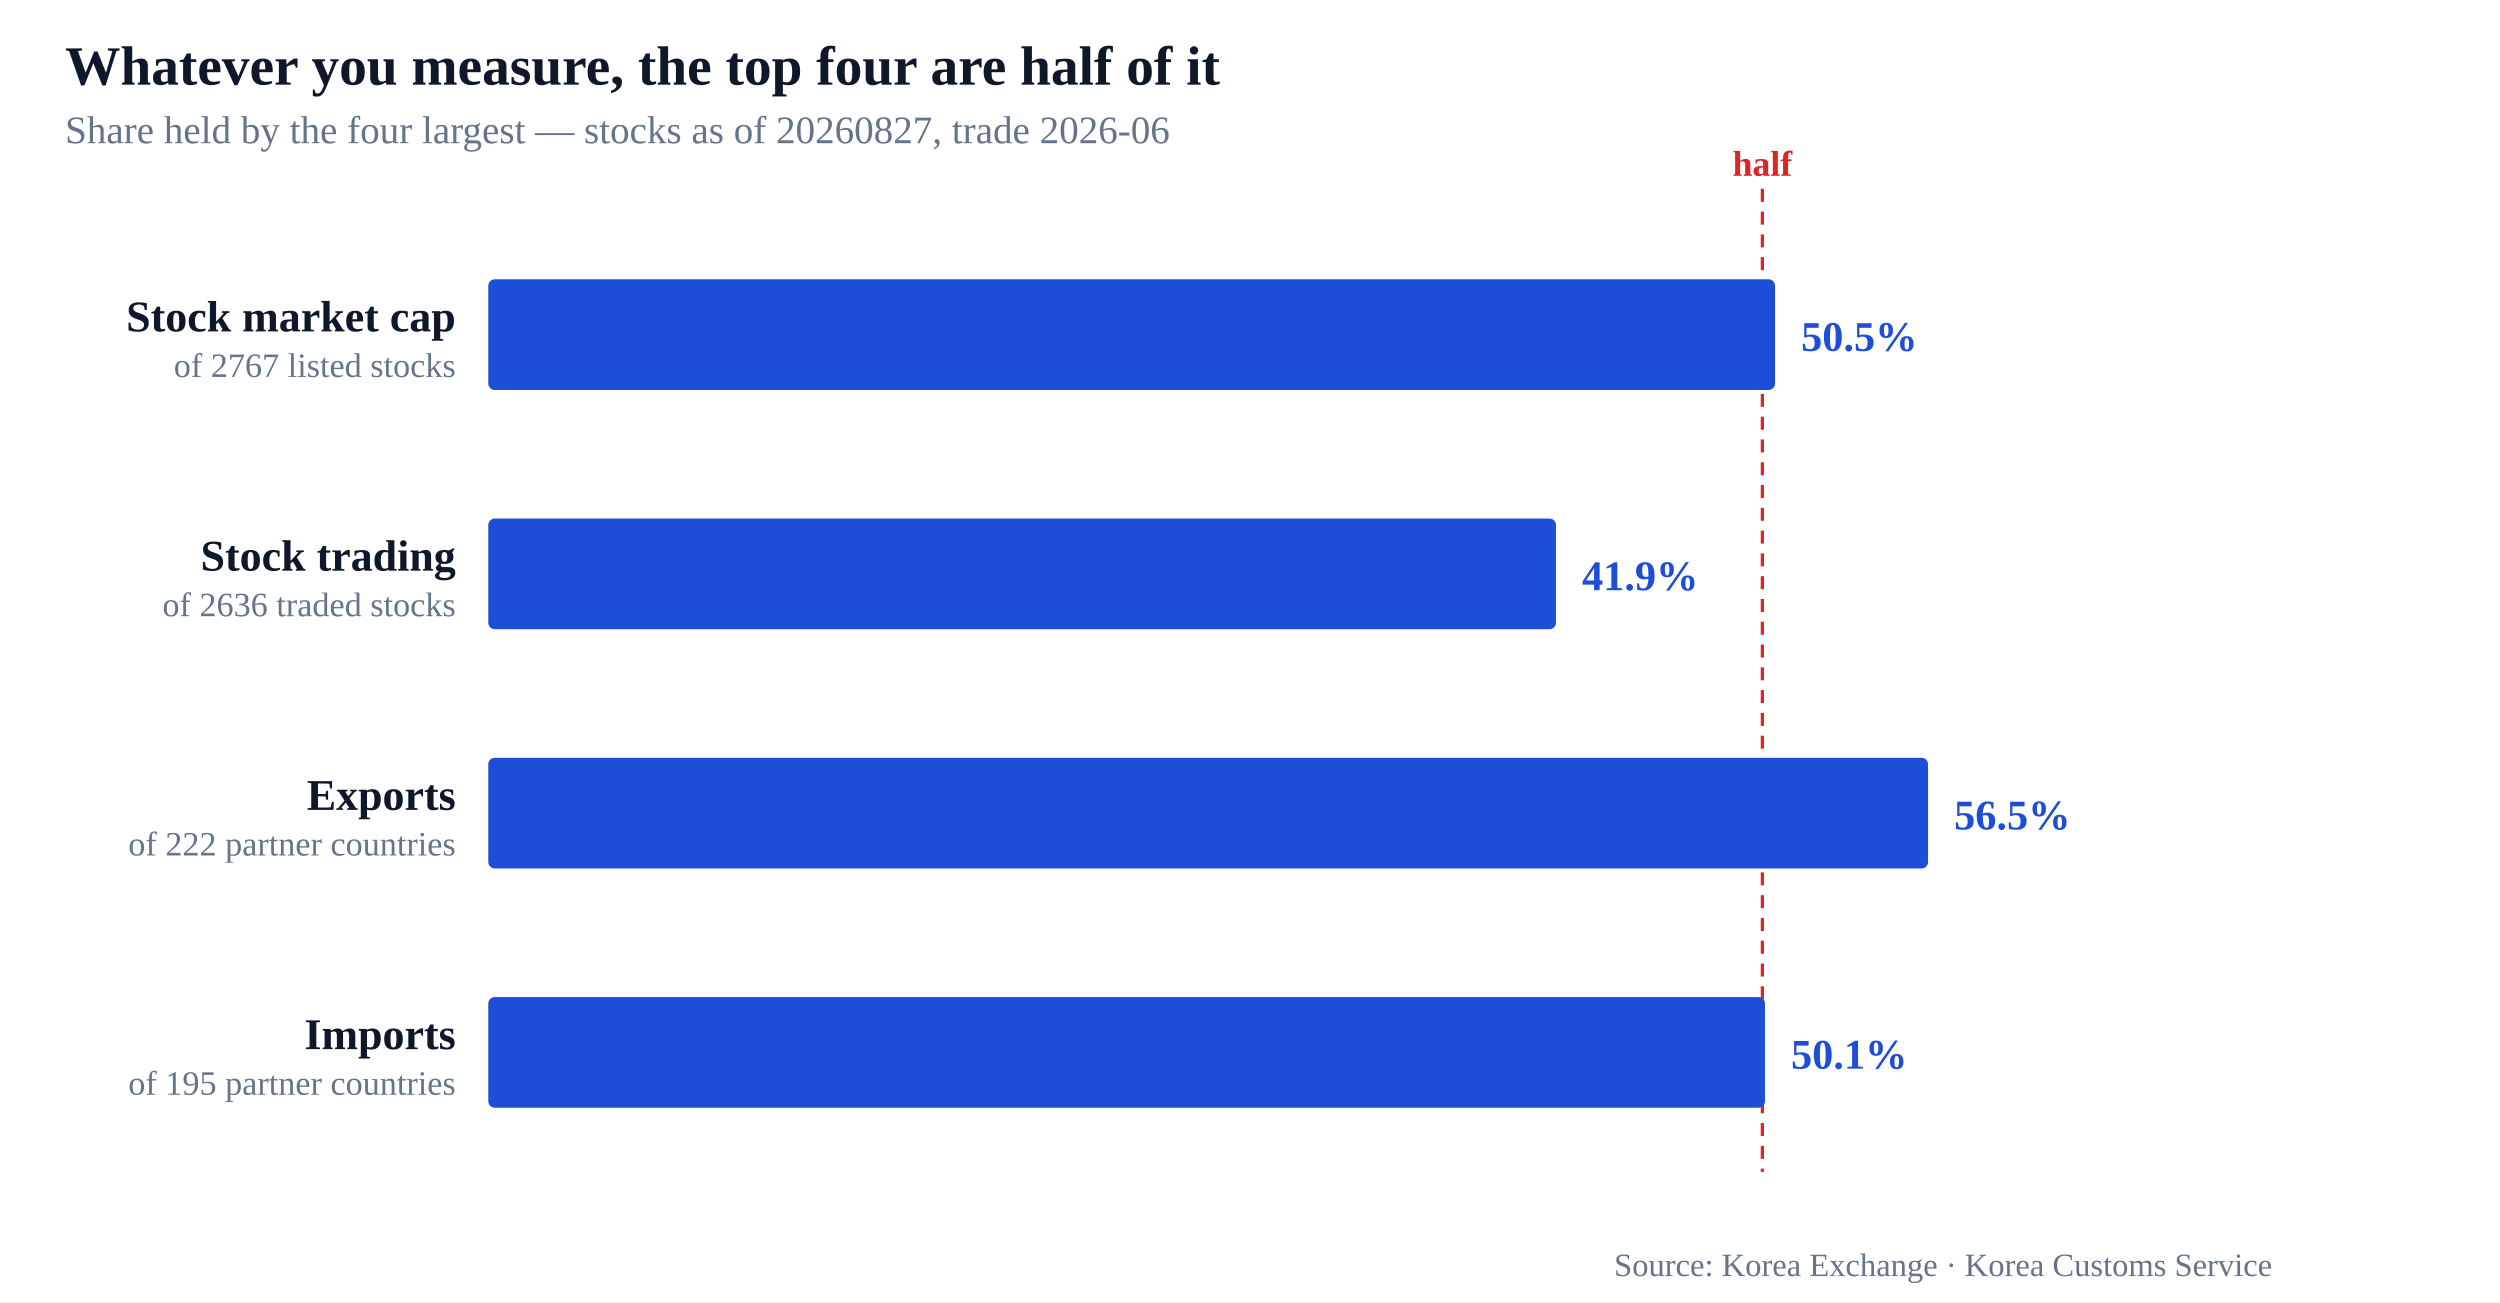
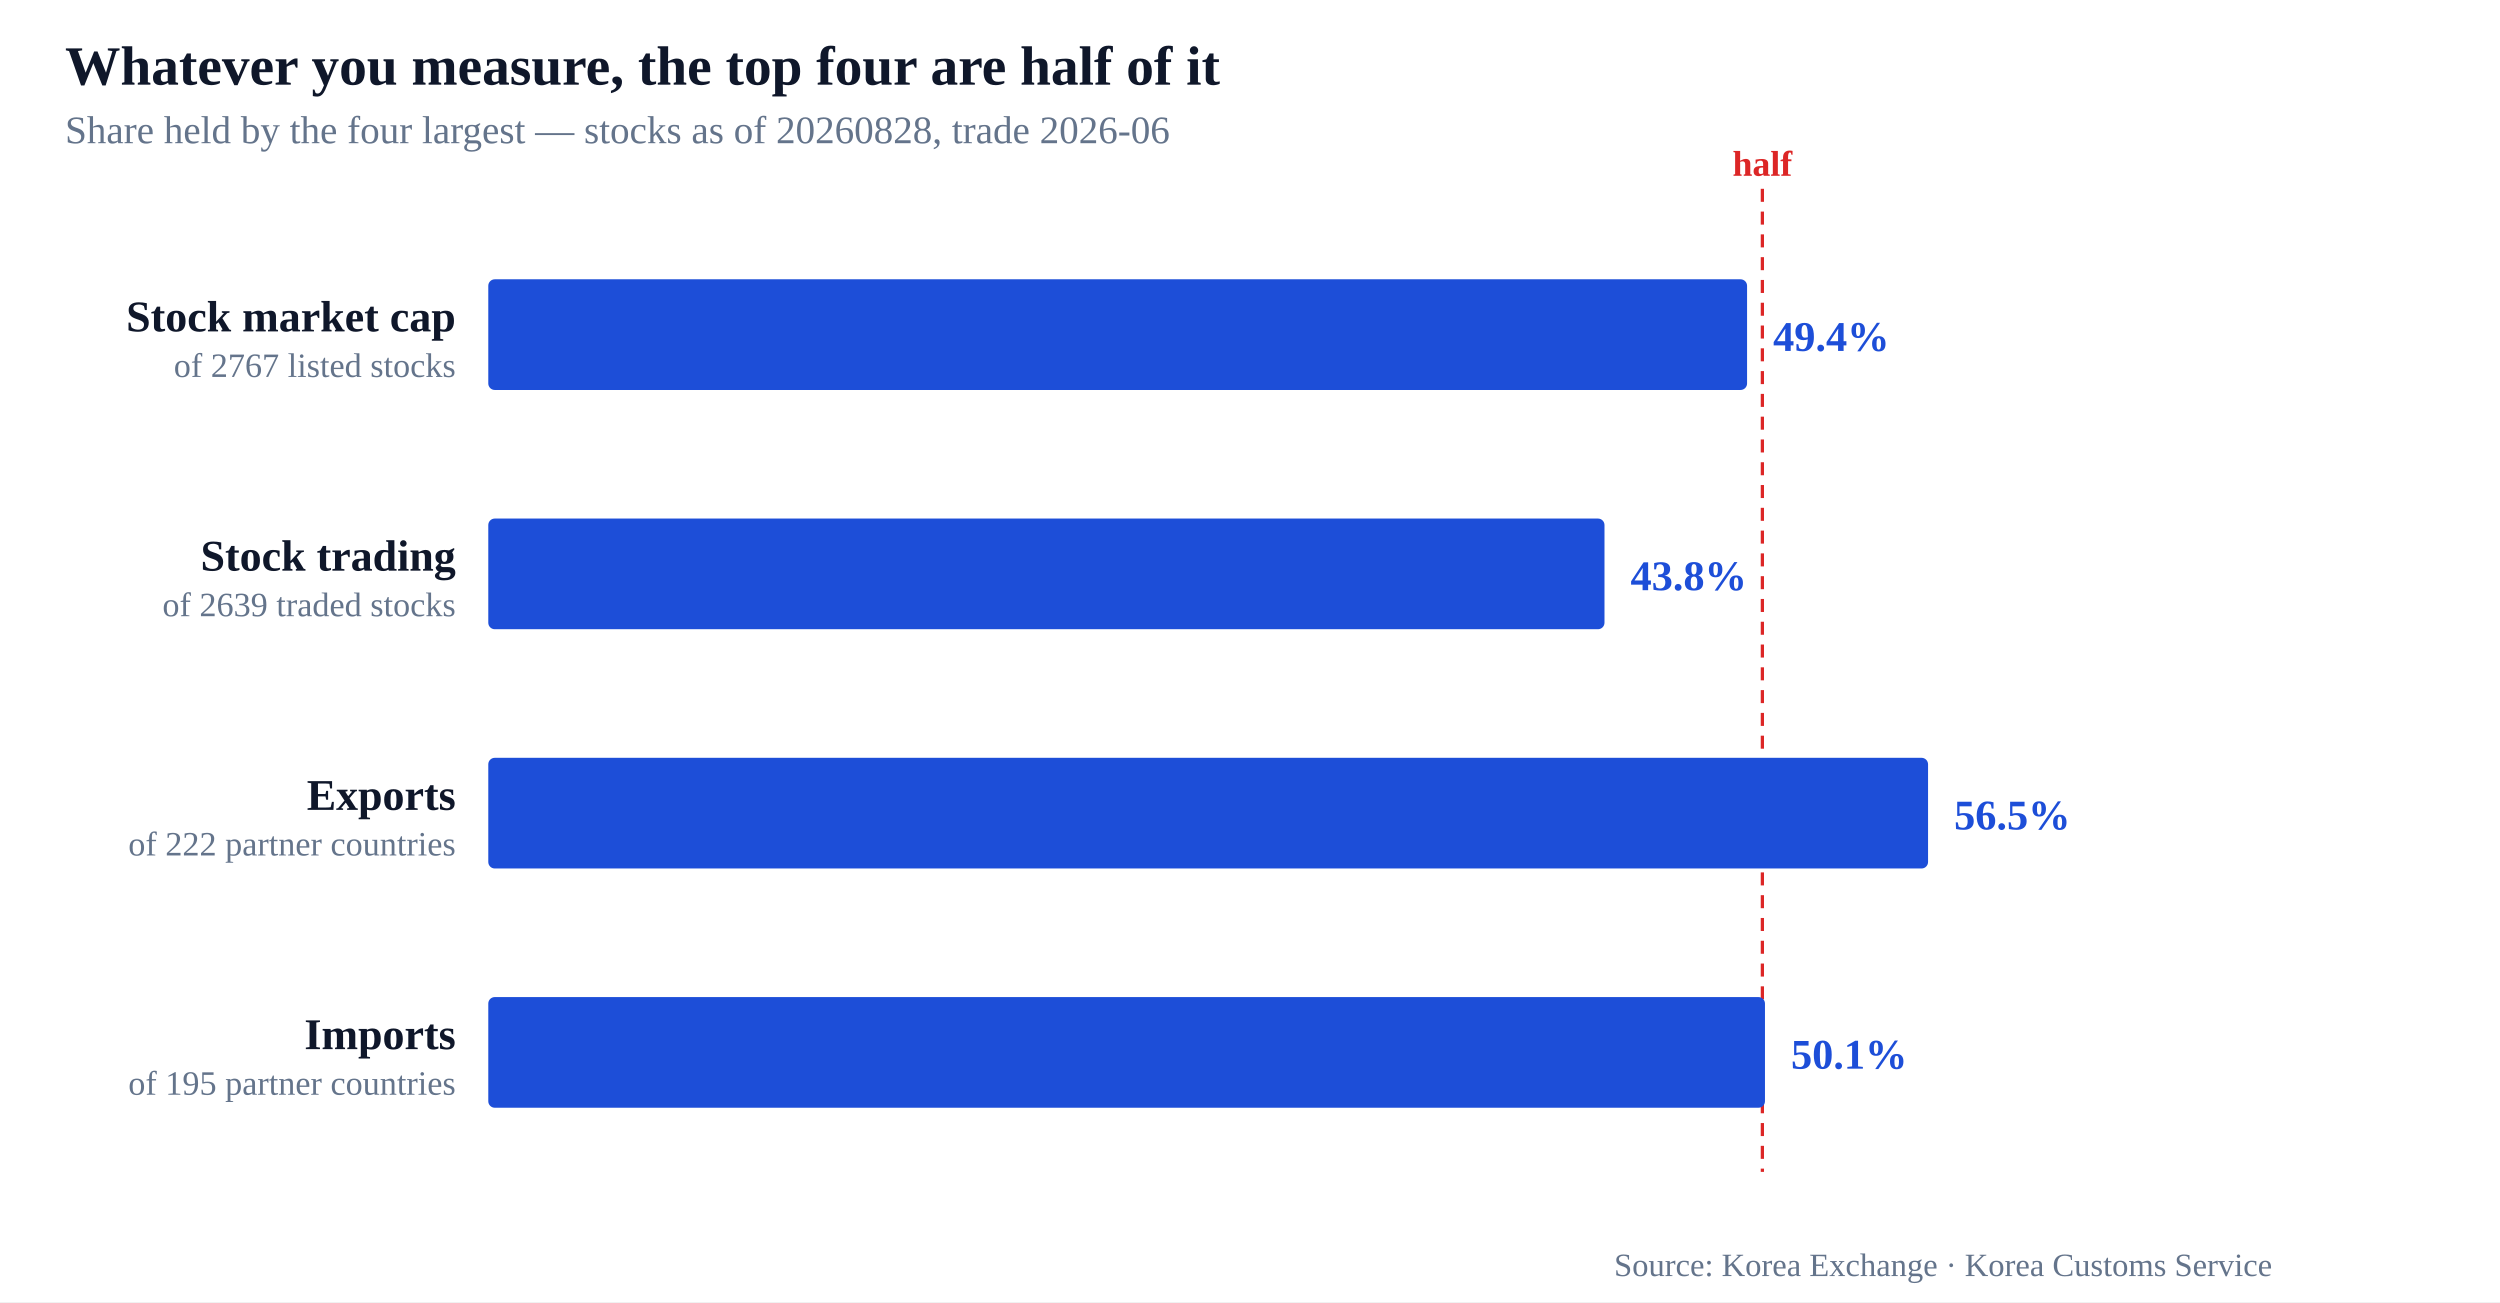
<svg xmlns="http://www.w3.org/2000/svg" viewBox="0 0 768 400" font-family="Georgia,'Times New Roman',serif" role="img" aria-label="The top four are about half of Korea's market cap, stock trading, exports and imports alike">
  <rect width="768" height="400" fill="#ffffff" />
  <text x="20" y="26" font-size="17" font-weight="700" fill="#0f172a">Whatever you measure, the top four are half of it</text>
-   <text x="20" y="44" font-size="12" fill="#64748b">Share held by the four largest — stocks as of 20260827, trade 2026-06</text>
+   <text x="20" y="44" font-size="12" fill="#64748b">Share held by the four largest — stocks as of 20260828, trade 2026-06</text>
  <line x1="541.4" y1="58" x2="541.4" y2="360" stroke="#dc2626" stroke-dasharray="4 3" />
  <text x="541.4" y="54" text-anchor="middle" font-size="11" font-weight="700" fill="#dc2626">half</text>
-   <rect x="150" y="85.8" width="395.3" height="34" fill="#1d4ed8" rx="2" />
+   <rect x="150" y="85.8" width="386.7" height="34" fill="#1d4ed8" rx="2" />
  <text x="140" y="101.8" text-anchor="end" font-size="13.5" font-weight="700" fill="#0f172a">Stock market cap</text>
  <text x="140" y="115.8" text-anchor="end" font-size="10.5" fill="#64748b">of 2767 listed stocks</text>
-   <text x="553.3" y="107.8" font-size="13" font-weight="700" fill="#1d4ed8">50.5%</text>
-   <rect x="150" y="159.3" width="328.0" height="34" fill="#1d4ed8" rx="2" />
+   <text x="544.7" y="107.8" font-size="13" font-weight="700" fill="#1d4ed8">49.4%</text>
+   <rect x="150" y="159.3" width="342.9" height="34" fill="#1d4ed8" rx="2" />
  <text x="140" y="175.3" text-anchor="end" font-size="13.5" font-weight="700" fill="#0f172a">Stock trading</text>
-   <text x="140" y="189.3" text-anchor="end" font-size="10.5" fill="#64748b">of 2636 traded stocks</text>
-   <text x="486.0" y="181.3" font-size="13" font-weight="700" fill="#1d4ed8">41.9%</text>
+   <text x="140" y="189.3" text-anchor="end" font-size="10.5" fill="#64748b">of 2639 traded stocks</text>
+   <text x="500.9" y="181.3" font-size="13" font-weight="700" fill="#1d4ed8">43.8%</text>
  <rect x="150" y="232.8" width="442.3" height="34" fill="#1d4ed8" rx="2" />
  <text x="140" y="248.8" text-anchor="end" font-size="13.5" font-weight="700" fill="#0f172a">Exports</text>
  <text x="140" y="262.8" text-anchor="end" font-size="10.5" fill="#64748b">of 222 partner countries</text>
  <text x="600.3" y="254.8" font-size="13" font-weight="700" fill="#1d4ed8">56.5%</text>
  <rect x="150" y="306.3" width="392.2" height="34" fill="#1d4ed8" rx="2" />
  <text x="140" y="322.3" text-anchor="end" font-size="13.5" font-weight="700" fill="#0f172a">Imports</text>
  <text x="140" y="336.3" text-anchor="end" font-size="10.5" fill="#64748b">of 195 partner countries</text>
  <text x="550.2" y="328.3" font-size="13" font-weight="700" fill="#1d4ed8">50.1%</text>
  <text x="698" y="392" text-anchor="end" font-size="10" fill="#64748b">Source: Korea Exchange · Korea Customs Service</text>
</svg>
